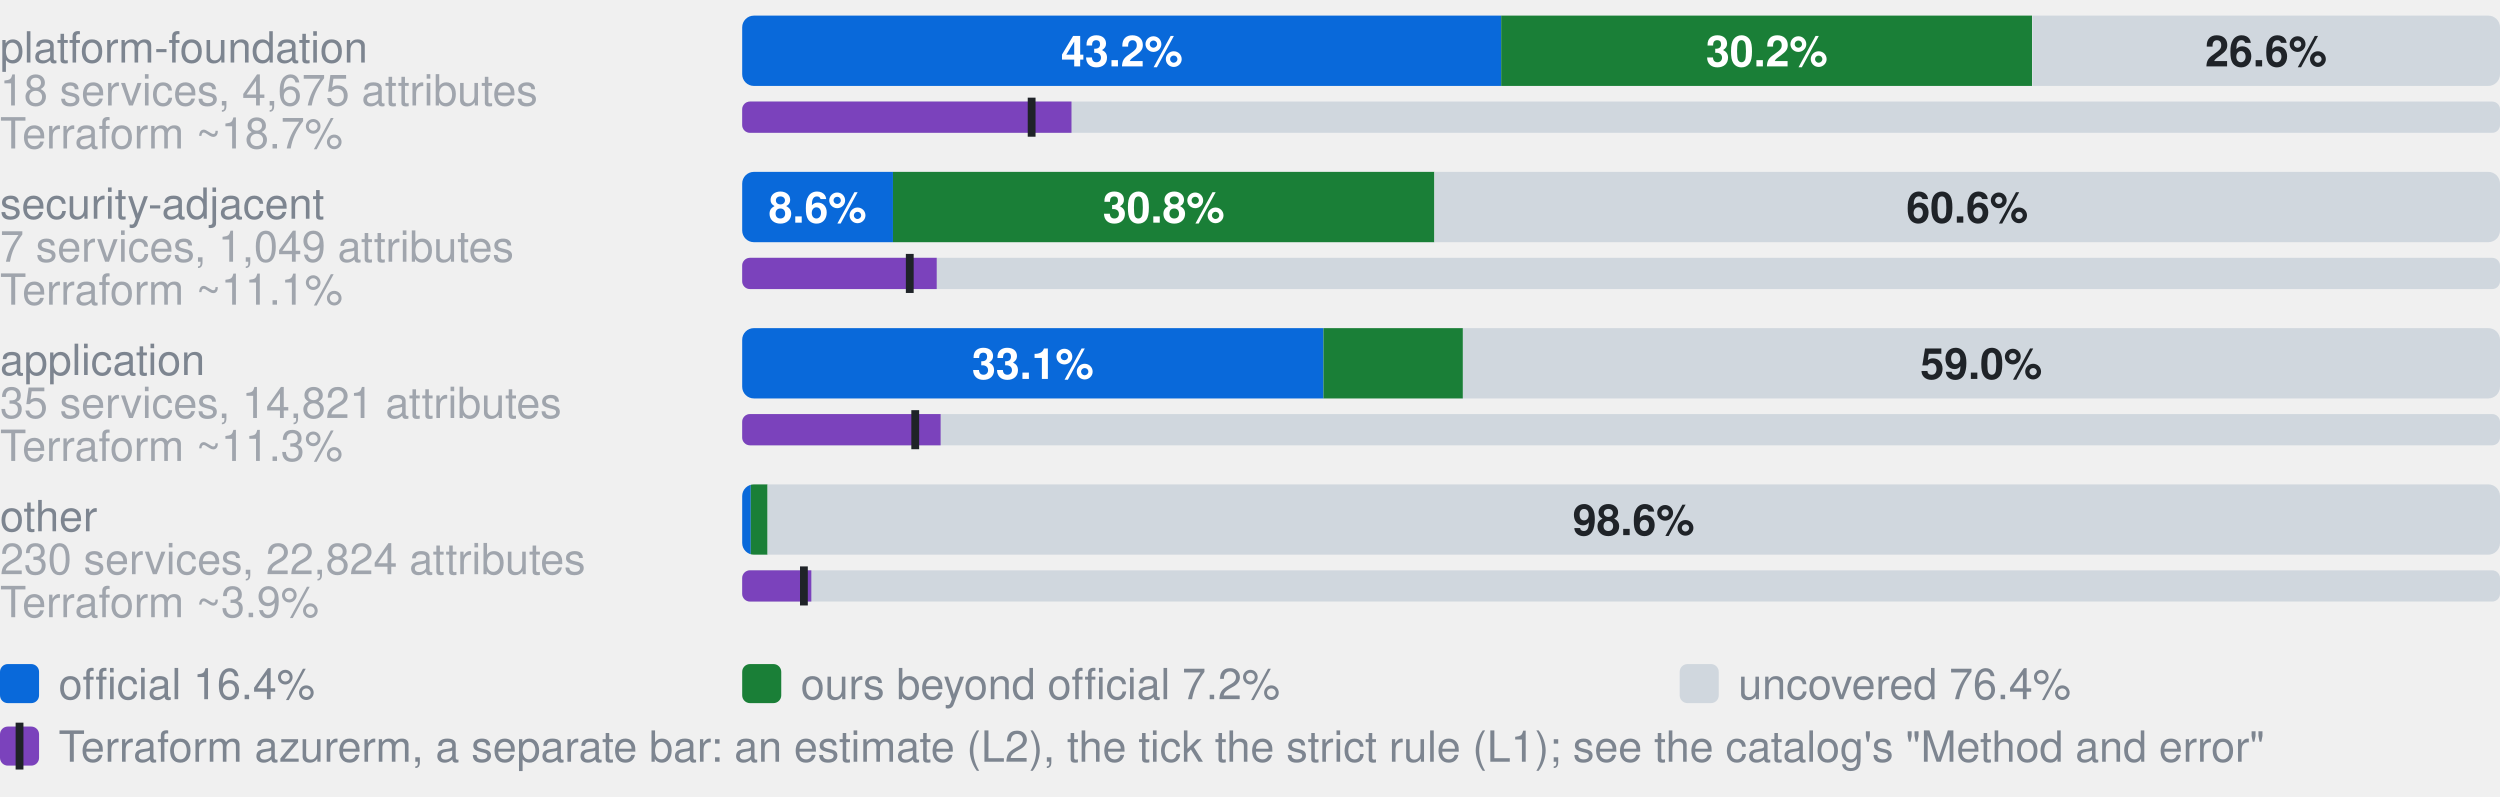
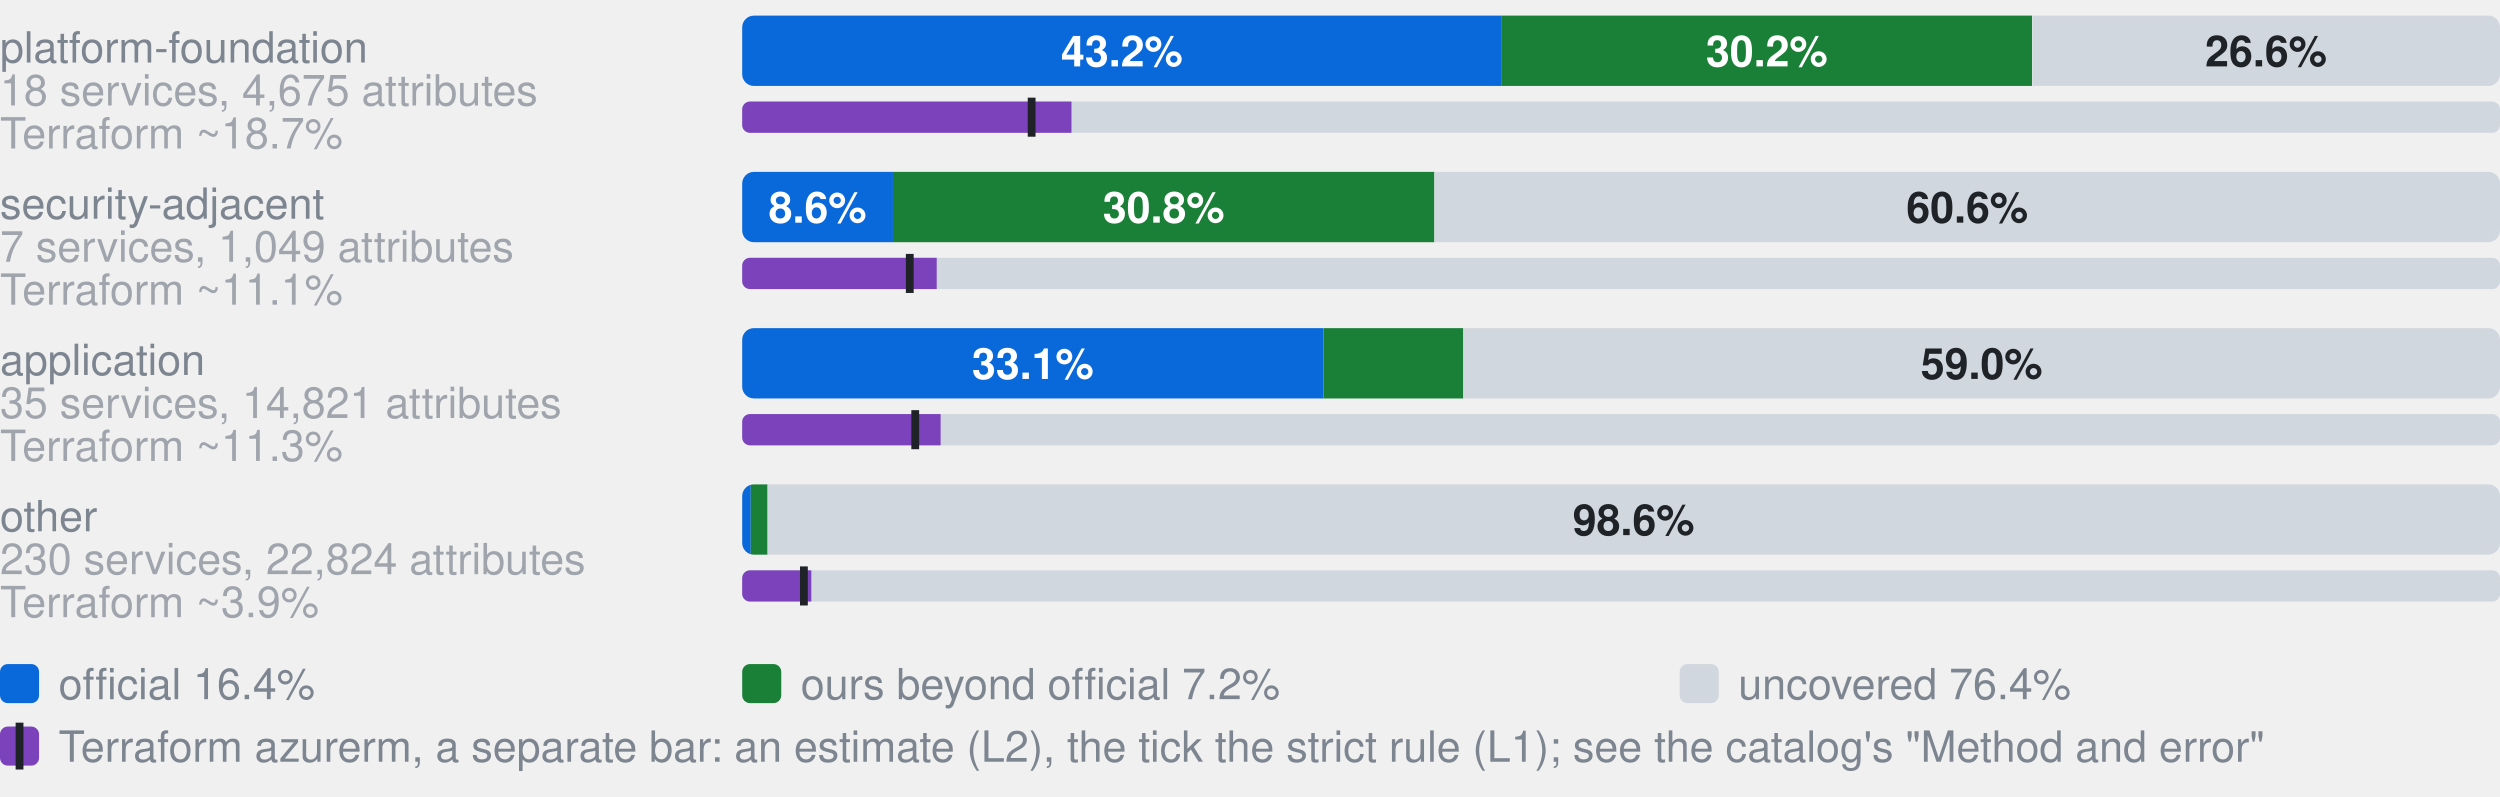
- <svg xmlns="http://www.w3.org/2000/svg" width="640" height="204" viewBox="0 0 640 204" role="img" aria-label="Coverage by category. platform-foundation, 18 services, 4,675 attributes: 43.2% official, 30.2% ours beyond official, 26.6% uncovered, of 4675 attributes; Terraform azurerm, an estimate: 18.7% (L2), 16.5% by the strict rule (L1); security-adjacent, 7 services, 1,049 attributes: 8.6% official, 30.8% ours beyond official, 60.6% uncovered, of 1049 attributes; Terraform azurerm, an estimate: 11.1% (L2), 9.5% by the strict rule (L1); application, 35 services, 14,821 attributes: 33.1% official, 7.9% ours beyond official, 59.0% uncovered, of 14821 attributes; Terraform azurerm, an estimate: 11.3% (L2), 9.8% by the strict rule (L1); other, 230 services, 22,824 attributes: 0.5% official, 1.0% ours beyond official, 98.6% uncovered, of 22824 attributes; Terraform azurerm, an estimate: 3.9% (L2), 3.5% by the strict rule (L1)">
+ <svg xmlns="http://www.w3.org/2000/svg" width="640" height="204" viewBox="0 0 640 204" role="img" aria-label="Coverage by category. platform-foundation, 18 services, 4,675 attributes: 43.2% official, 30.2% ours beyond official, 26.6% uncovered, of 4675 attributes; Terraform azurerm, an estimate: 18.7% (L2), 16.5% by the strict rule (L1); security-adjacent, 7 services, 1,049 attributes: 8.6% official, 30.8% ours beyond official, 60.6% uncovered, of 1049 attributes; Terraform azurerm, an estimate: 11.1% (L2), 9.5% by the strict rule (L1); application, 35 services, 14,821 attributes: 33.1% official, 8.0% ours beyond official, 59.0% uncovered, of 14821 attributes; Terraform azurerm, an estimate: 11.3% (L2), 9.8% by the strict rule (L1); other, 230 services, 22,824 attributes: 0.5% official, 1.0% ours beyond official, 98.6% uncovered, of 22824 attributes; Terraform azurerm, an estimate: 3.9% (L2), 3.5% by the strict rule (L1)">
  <style>text{font-family:-apple-system,BlinkMacSystemFont,"Segoe UI",Helvetica,Arial,sans-serif}.s{font-size:11px;font-weight:600}.t{font-size:11px;fill:#7d8590}.h{font-size:12px;font-weight:600;fill:#7d8590}</style>
  <text x="0" y="16.0" class="t">platform-foundation</text>
  <text x="0" y="27.0" class="t" opacity="0.7">18 services, 4,675 attributes</text>
  <clipPath id="g0">
    <rect x="190.0" y="4.0" width="450.0" height="18.0" rx="3" />
  </clipPath>
  <g clip-path="url(#g0)">
    <rect x="190.0" y="4.0" width="194.3" height="18.0" fill="#0969da" />
    <rect x="384.3" y="4.0" width="135.9" height="18.0" fill="#1a7f37" />
    <rect x="520.3" y="4.0" width="119.7" height="18.0" fill="#d0d7de" />
  </g>
  <text x="287.2" y="17.0" text-anchor="middle" fill="#fff" class="s">43.2%</text>
  <text x="452.3" y="17.0" text-anchor="middle" fill="#fff" class="s">30.2%</text>
  <text x="580.1" y="17.0" text-anchor="middle" fill="#1f2328" class="s">26.6%</text>
  <text x="0" y="38.0" class="t" opacity="0.7">Terraform ~18.7%</text>
  <clipPath id="t0">
    <rect x="190.0" y="26.0" width="450.0" height="8.0" rx="2" />
  </clipPath>
  <g clip-path="url(#t0)">
    <rect x="190.0" y="26.0" width="450.0" height="8.0" fill="#d0d7de" />
    <rect x="190.0" y="26.0" width="84.3" height="8.0" fill="#7b42bc" />
  </g>
  <rect x="263.1" y="25.0" width="2" height="10.0" fill="#1f2328" />
  <text x="0" y="56.0" class="t">security-adjacent</text>
  <text x="0" y="67.0" class="t" opacity="0.7">7 services, 1,049 attributes</text>
  <clipPath id="g1">
    <rect x="190.0" y="44.0" width="450.0" height="18.0" rx="3" />
  </clipPath>
  <g clip-path="url(#g1)">
    <rect x="190.0" y="44.0" width="38.6" height="18.0" fill="#0969da" />
    <rect x="228.6" y="44.0" width="138.6" height="18.0" fill="#1a7f37" />
    <rect x="367.2" y="44.0" width="272.8" height="18.0" fill="#d0d7de" />
  </g>
  <text x="209.3" y="57.0" text-anchor="middle" fill="#fff" class="s">8.6%</text>
  <text x="297.9" y="57.0" text-anchor="middle" fill="#fff" class="s">30.8%</text>
  <text x="503.6" y="57.0" text-anchor="middle" fill="#1f2328" class="s">60.6%</text>
  <text x="0" y="78.0" class="t" opacity="0.7">Terraform ~11.1%</text>
  <clipPath id="t1">
    <rect x="190.0" y="66.0" width="450.0" height="8.0" rx="2" />
  </clipPath>
  <g clip-path="url(#t1)">
    <rect x="190.0" y="66.0" width="450.0" height="8.0" fill="#d0d7de" />
    <rect x="190.0" y="66.0" width="49.8" height="8.0" fill="#7b42bc" />
  </g>
  <rect x="231.9" y="65.0" width="2" height="10.0" fill="#1f2328" />
  <text x="0" y="96.0" class="t">application</text>
  <text x="0" y="107.0" class="t" opacity="0.7">35 services, 14,821 attributes</text>
  <clipPath id="g2">
    <rect x="190.0" y="84.0" width="450.0" height="18.0" rx="3" />
  </clipPath>
  <g clip-path="url(#g2)">
    <rect x="190.0" y="84.0" width="148.8" height="18.0" fill="#0969da" />
-     <rect x="338.8" y="84.0" width="35.7" height="18.0" fill="#1a7f37" />
-     <rect x="374.5" y="84.0" width="265.5" height="18.0" fill="#d0d7de" />
+     <rect x="338.8" y="84.0" width="35.8" height="18.0" fill="#1a7f37" />
+     <rect x="374.6" y="84.0" width="265.4" height="18.0" fill="#d0d7de" />
  </g>
  <text x="264.4" y="97.0" text-anchor="middle" fill="#fff" class="s">33.1%</text>
-   <text x="507.2" y="97.0" text-anchor="middle" fill="#1f2328" class="s">59.0%</text>
+   <text x="507.3" y="97.0" text-anchor="middle" fill="#1f2328" class="s">59.0%</text>
  <text x="0" y="118.0" class="t" opacity="0.7">Terraform ~11.3%</text>
  <clipPath id="t2">
    <rect x="190.0" y="106.0" width="450.0" height="8.0" rx="2" />
  </clipPath>
  <g clip-path="url(#t2)">
    <rect x="190.0" y="106.0" width="450.0" height="8.0" fill="#d0d7de" />
    <rect x="190.0" y="106.0" width="50.8" height="8.0" fill="#7b42bc" />
  </g>
  <rect x="233.3" y="105.0" width="2" height="10.0" fill="#1f2328" />
  <text x="0" y="136.0" class="t">other</text>
  <text x="0" y="147.0" class="t" opacity="0.7">230 services, 22,824 attributes</text>
  <clipPath id="g3">
    <rect x="190.0" y="124.0" width="450.0" height="18.0" rx="3" />
  </clipPath>
  <g clip-path="url(#g3)">
    <rect x="190.0" y="124.0" width="2.2" height="18.0" fill="#0969da" />
    <rect x="192.2" y="124.0" width="4.3" height="18.0" fill="#1a7f37" />
    <rect x="196.5" y="124.0" width="443.5" height="18.0" fill="#d0d7de" />
  </g>
  <text x="418.2" y="137.0" text-anchor="middle" fill="#1f2328" class="s">98.6%</text>
  <text x="0" y="158.0" class="t" opacity="0.7">Terraform ~3.9%</text>
  <clipPath id="t3">
    <rect x="190.0" y="146.0" width="450.0" height="8.0" rx="2" />
  </clipPath>
  <g clip-path="url(#t3)">
    <rect x="190.0" y="146.0" width="450.0" height="8.0" fill="#d0d7de" />
    <rect x="190.0" y="146.0" width="17.7" height="8.0" fill="#7b42bc" />
  </g>
  <rect x="204.8" y="145.0" width="2" height="10.0" fill="#1f2328" />
  <rect x="0" y="170" width="10" height="10" rx="2" fill="#0969da" />
  <text x="15" y="179" class="t">official 16.4%</text>
  <rect x="190" y="170" width="10" height="10" rx="2" fill="#1a7f37" />
  <text x="205" y="179" class="t">ours beyond official 7.2%</text>
  <rect x="430" y="170" width="10" height="10" rx="2" fill="#d0d7de" />
  <text x="445" y="179" class="t">uncovered 76.4%</text>
  <rect x="0" y="186" width="10" height="10" rx="2" fill="#7b42bc" />
  <rect x="4" y="185" width="2" height="12" fill="#1f2328" />
  <text x="15" y="195" class="t">Terraform azurerm, a separate bar: an estimate (L2), the tick the strict rule (L1); see the catalog's "Method and error"</text>
</svg>
